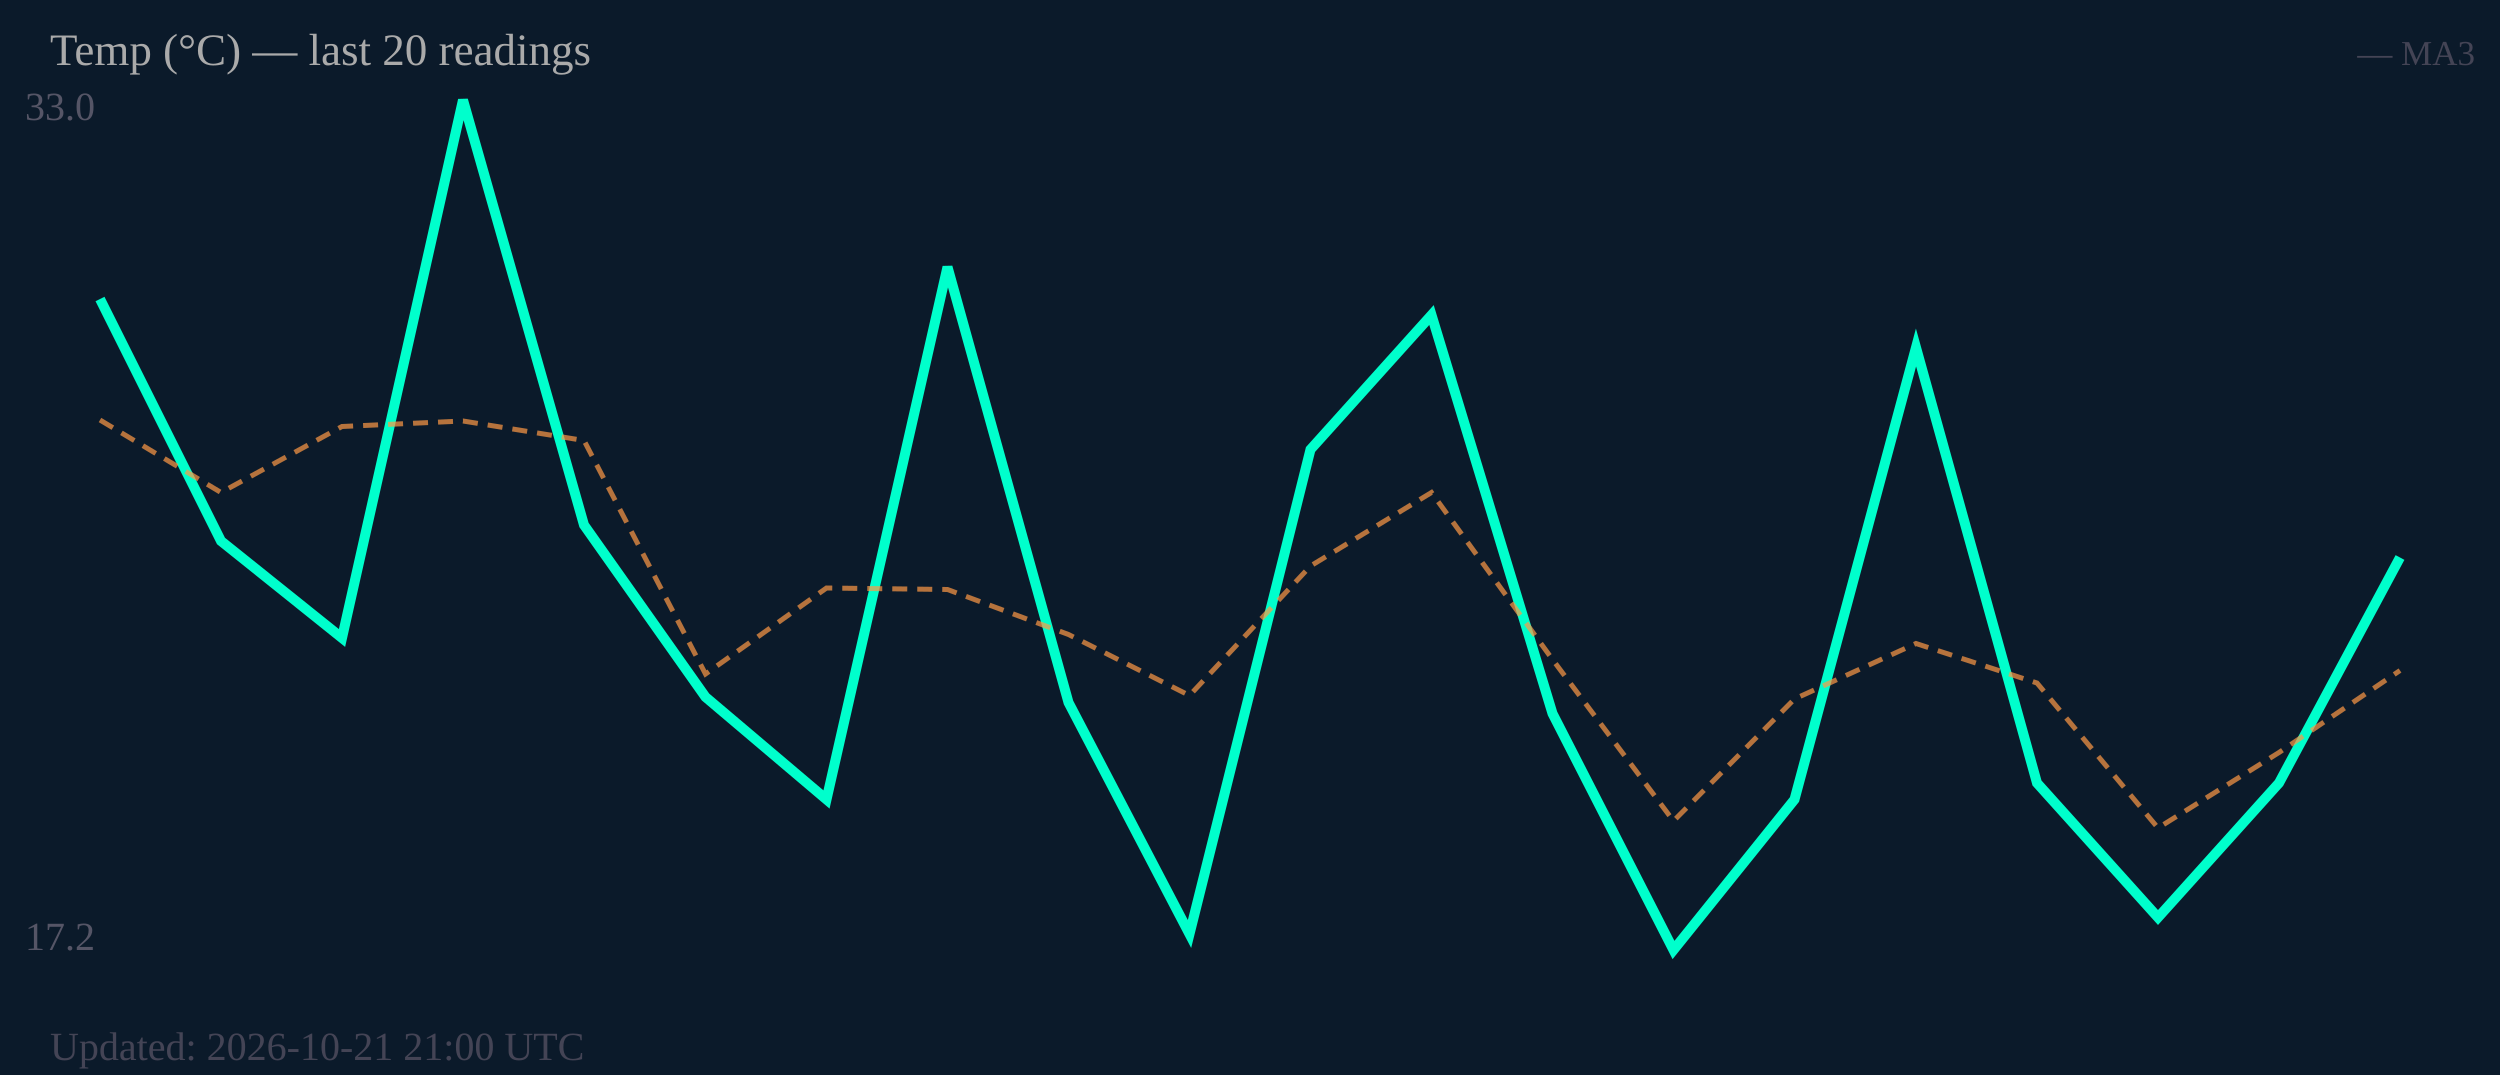
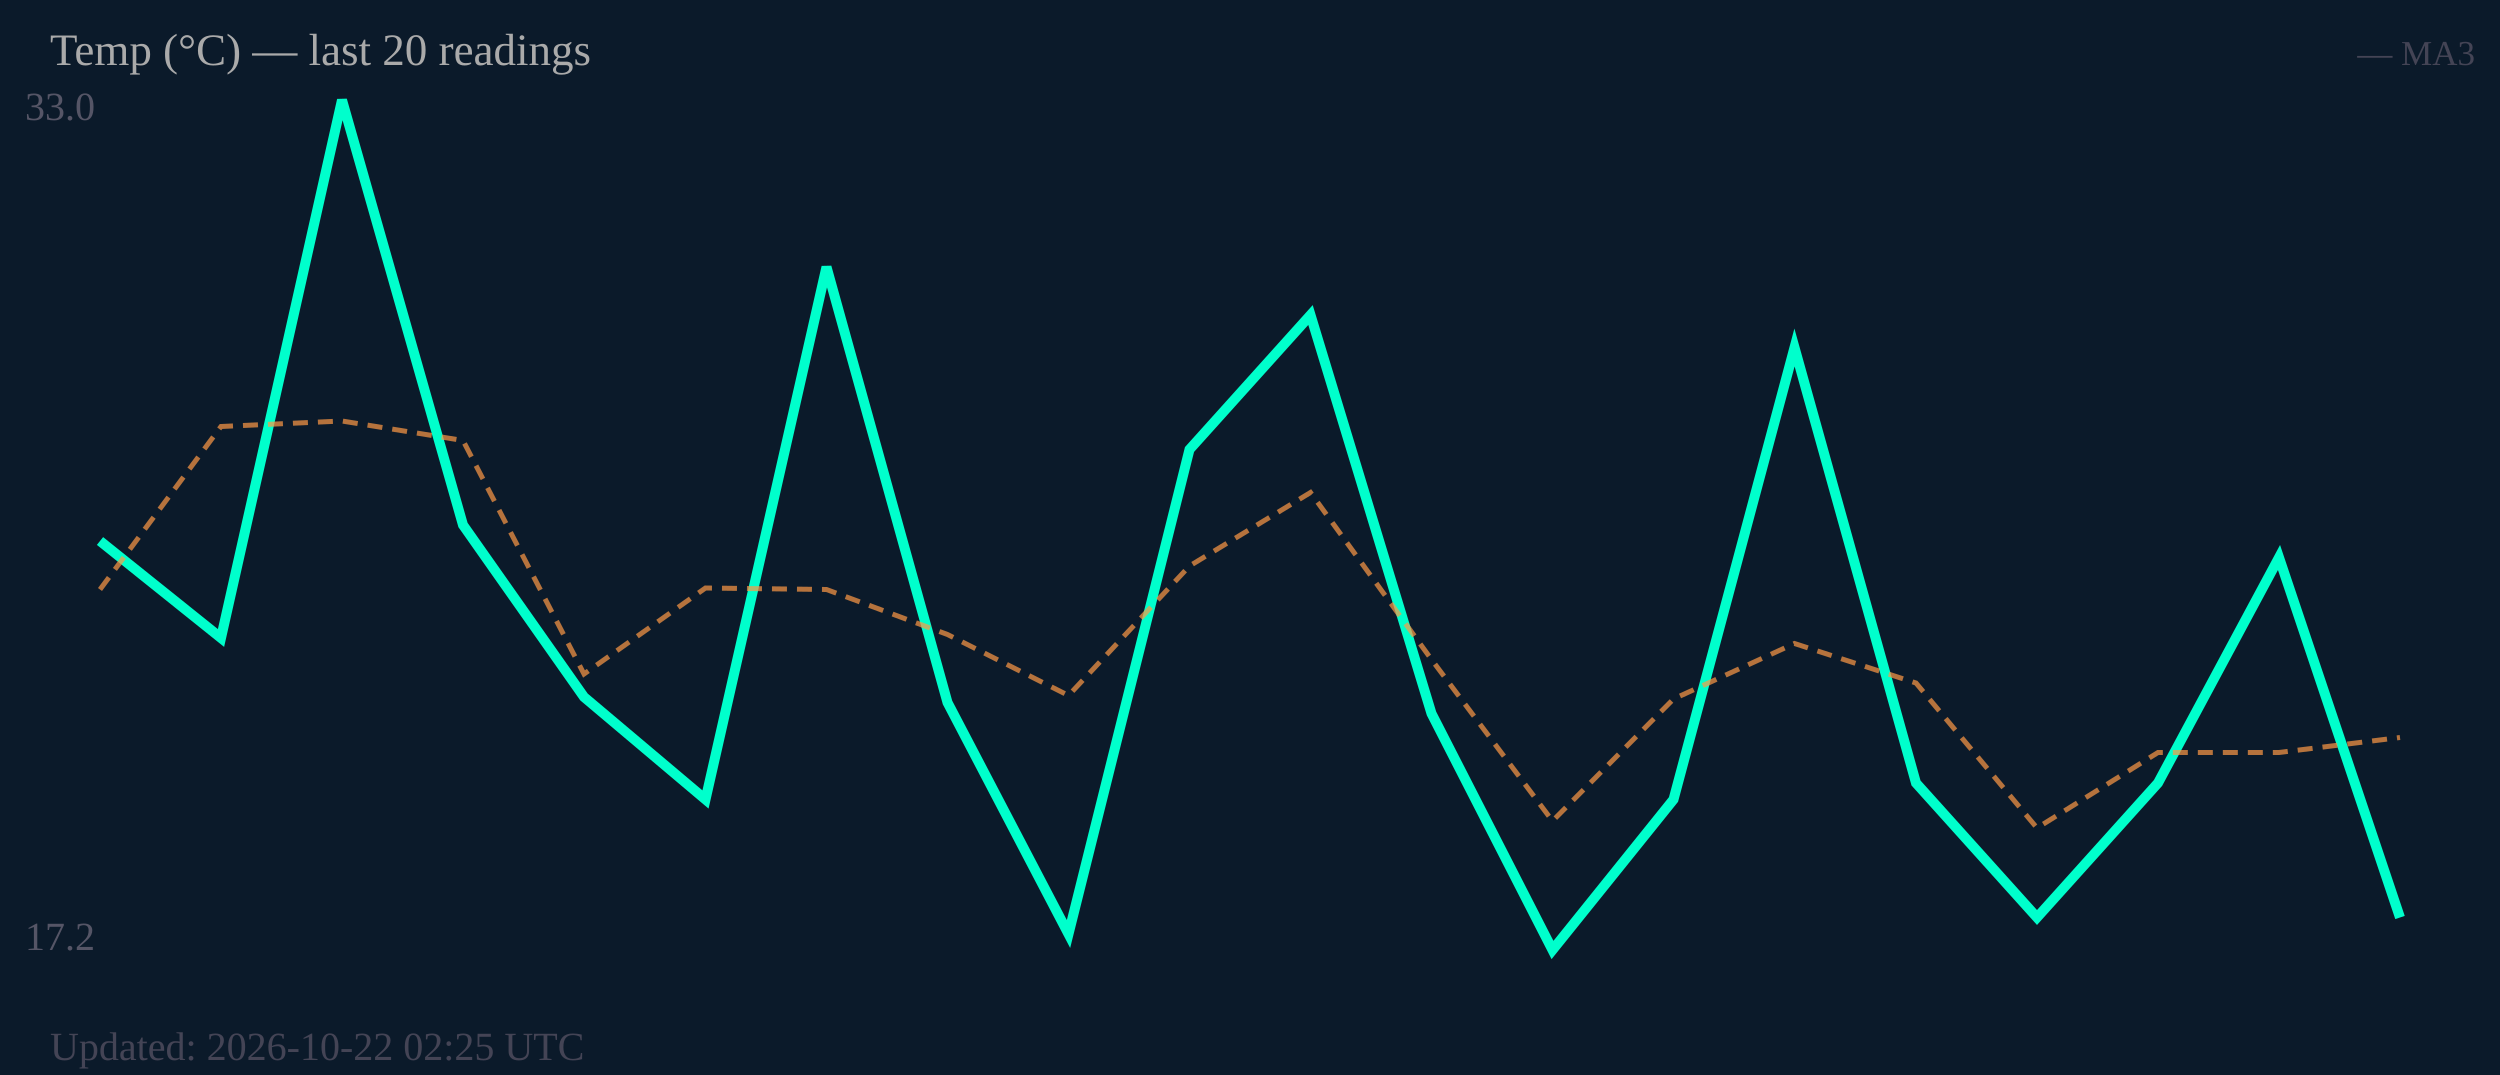
<svg xmlns="http://www.w3.org/2000/svg" width="500" height="215" viewBox="0 0 500 215">
  <rect width="500" height="215" fill="#0b1a2a" />
  <text x="5" y="24" font-size="8" fill="#556">33.0</text>
  <text x="5" y="190" font-size="8" fill="#556">17.2</text>
-   <polyline fill="none" stroke="#00ffcc" stroke-width="2" points="20.0,59.8 44.2,108.2 68.4,127.6 92.6,20.0 116.8,105.0 141.1,139.4 165.3,159.9 189.5,53.4 213.7,140.5 237.9,186.8 262.1,89.9 286.3,63.0 310.5,142.7 334.7,190.0 358.9,159.9 383.2,69.5 407.4,156.6 431.6,183.5 455.8,156.6 480.0,111.5" />
-   <polyline fill="none" stroke="#ff9944" stroke-width="1" stroke-dasharray="3,2" opacity="0.7" points="20.0,84.0 44.2,98.5 68.4,85.3 92.6,84.2 116.8,88.1 141.1,134.8 165.3,117.6 189.5,117.9 213.7,126.9 237.9,139.1 262.1,113.2 286.3,98.5 310.5,131.9 334.7,164.2 358.9,139.8 383.2,128.7 407.4,136.6 431.6,165.6 455.8,150.5 480.0,134.1" />
+   <polyline fill="none" stroke="#00ffcc" stroke-width="2" points="20.0,108.2 44.2,127.6 68.4,20.0 92.6,105.0 116.8,139.4 141.1,159.9 165.3,53.4 189.5,140.5 213.7,186.8 237.9,89.9 262.1,63.0 286.3,142.7 310.5,190.0 334.7,159.9 358.9,69.5 383.2,156.6 407.4,183.5 431.6,156.6 455.8,111.5 480.0,183.5" />
+   <polyline fill="none" stroke="#ff9944" stroke-width="1" stroke-dasharray="3,2" opacity="0.7" points="20.0,117.9 44.2,85.3 68.4,84.2 92.6,88.1 116.8,134.8 141.1,117.6 165.3,117.9 189.5,126.9 213.7,139.1 237.9,113.2 262.1,98.5 286.3,131.9 310.5,164.2 334.7,139.8 358.9,128.7 383.2,136.6 407.4,165.6 431.6,150.5 455.8,150.5 480.0,147.5" />
  <text x="10" y="13" font-size="9" fill="#aaa">Temp (°C) — last 20 readings</text>
  <text x="495" y="13" font-size="7" fill="#445" text-anchor="end">— MA3</text>
-   <text x="10" y="212" font-size="8" fill="#445">Updated: 2026-10-21 21:00 UTC</text>
+   <text x="10" y="212" font-size="8" fill="#445">Updated: 2026-10-22 02:25 UTC</text>
</svg>
